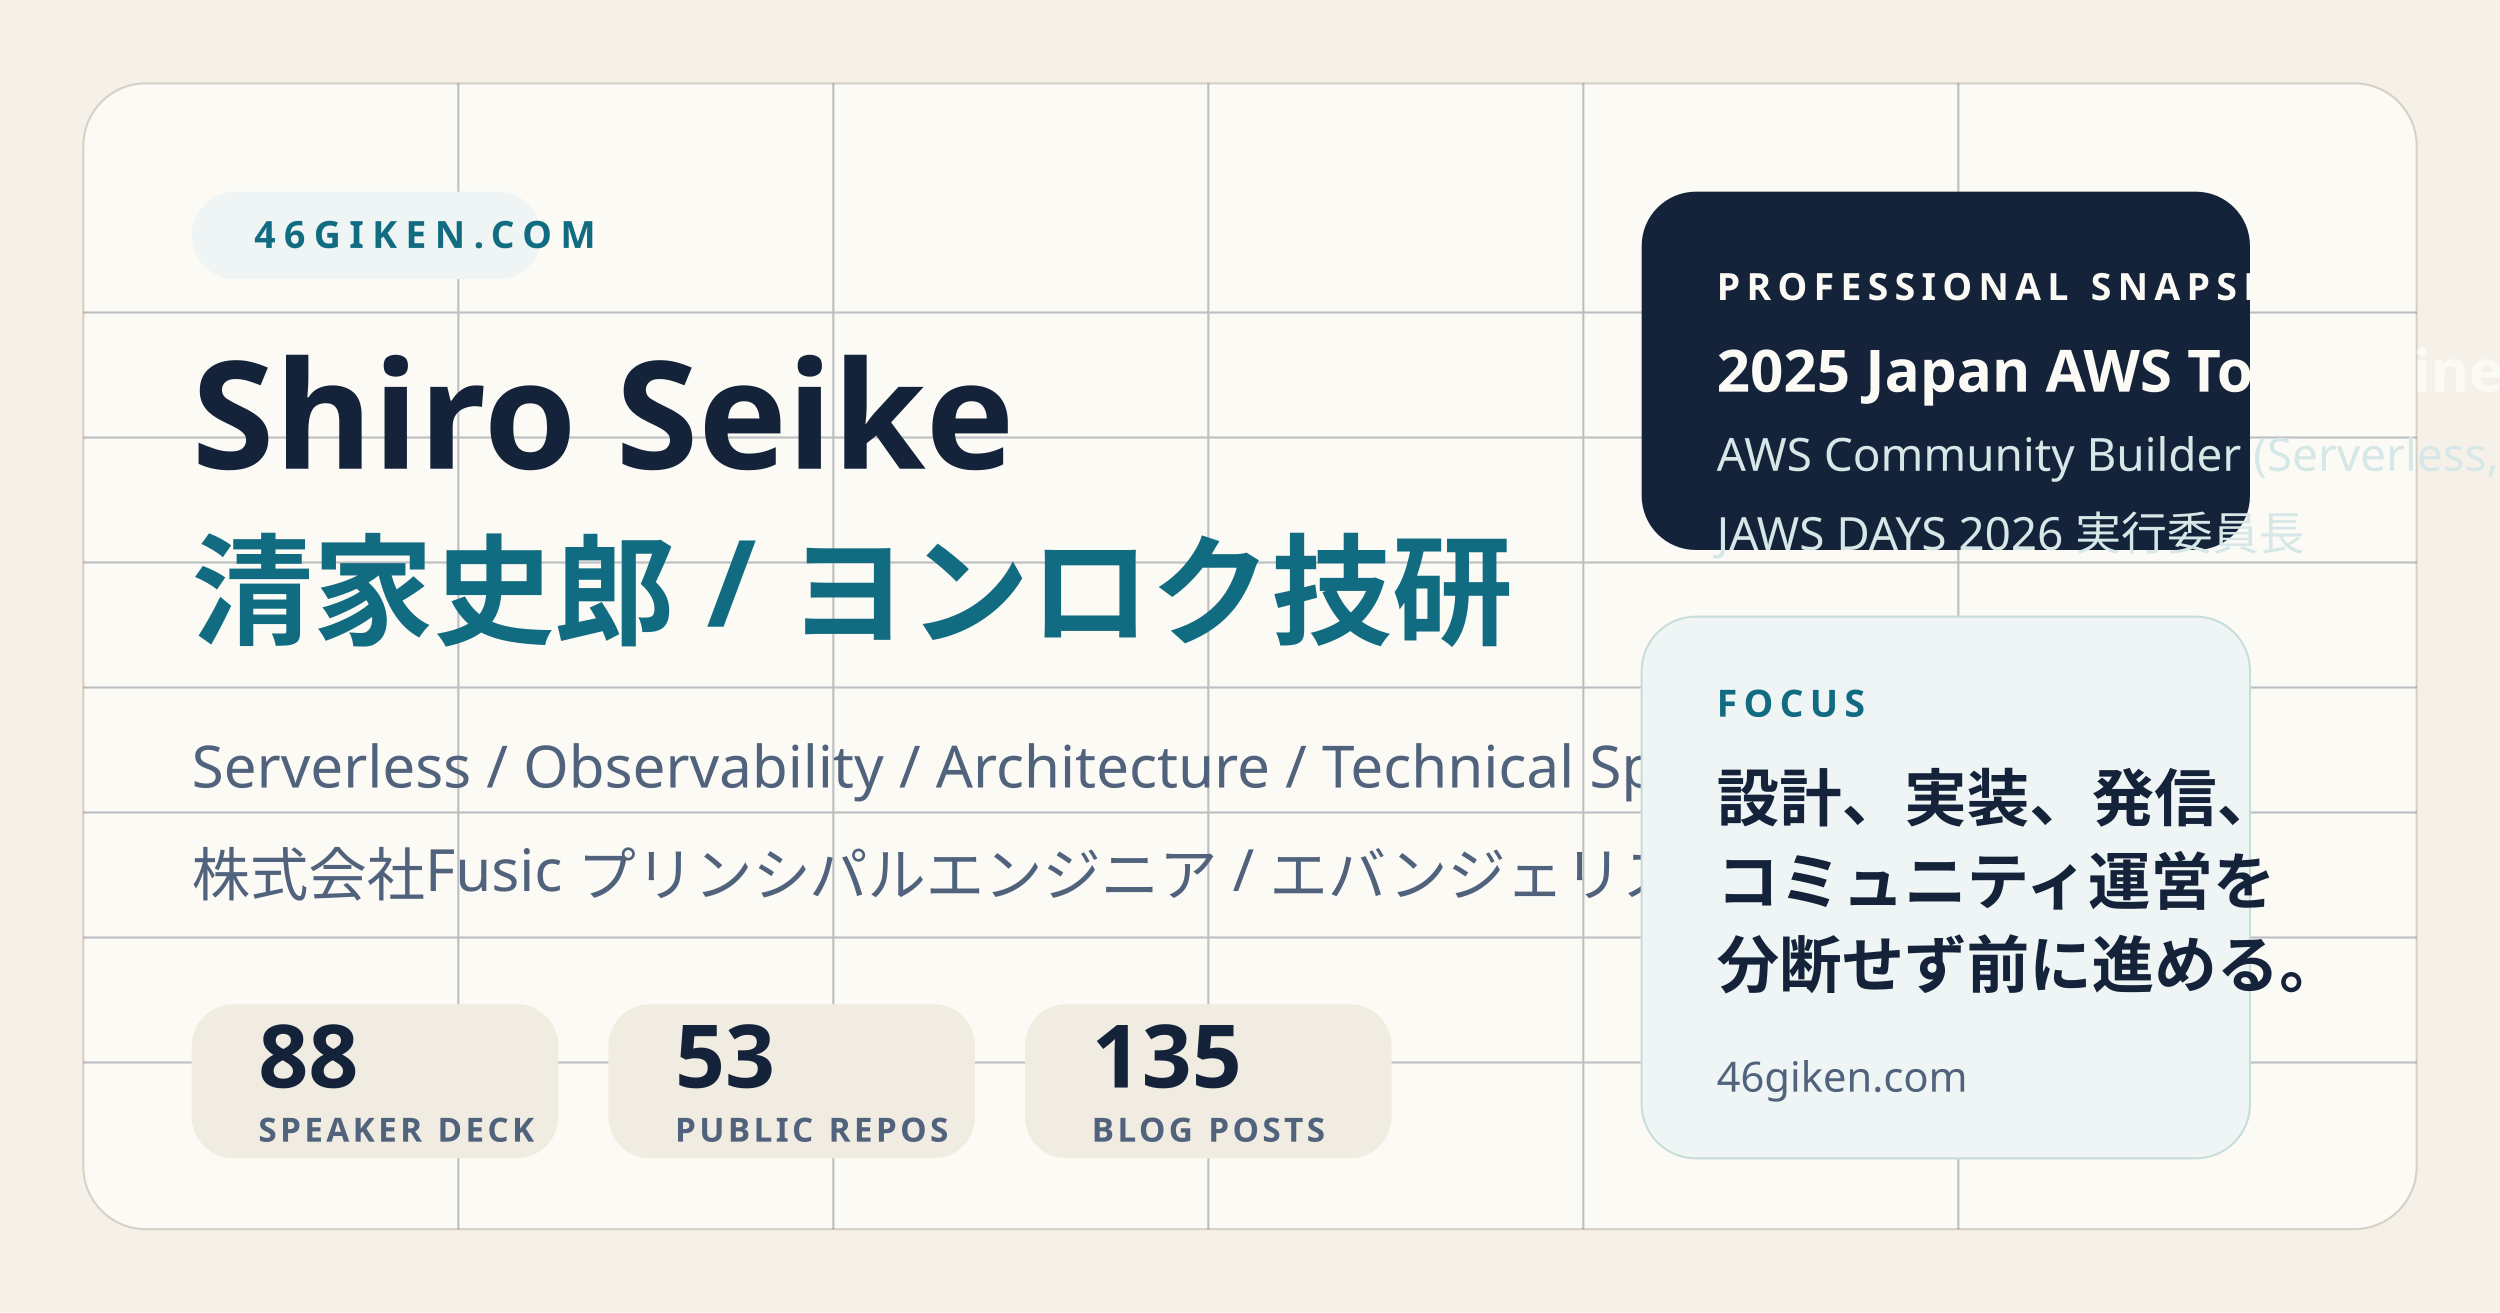
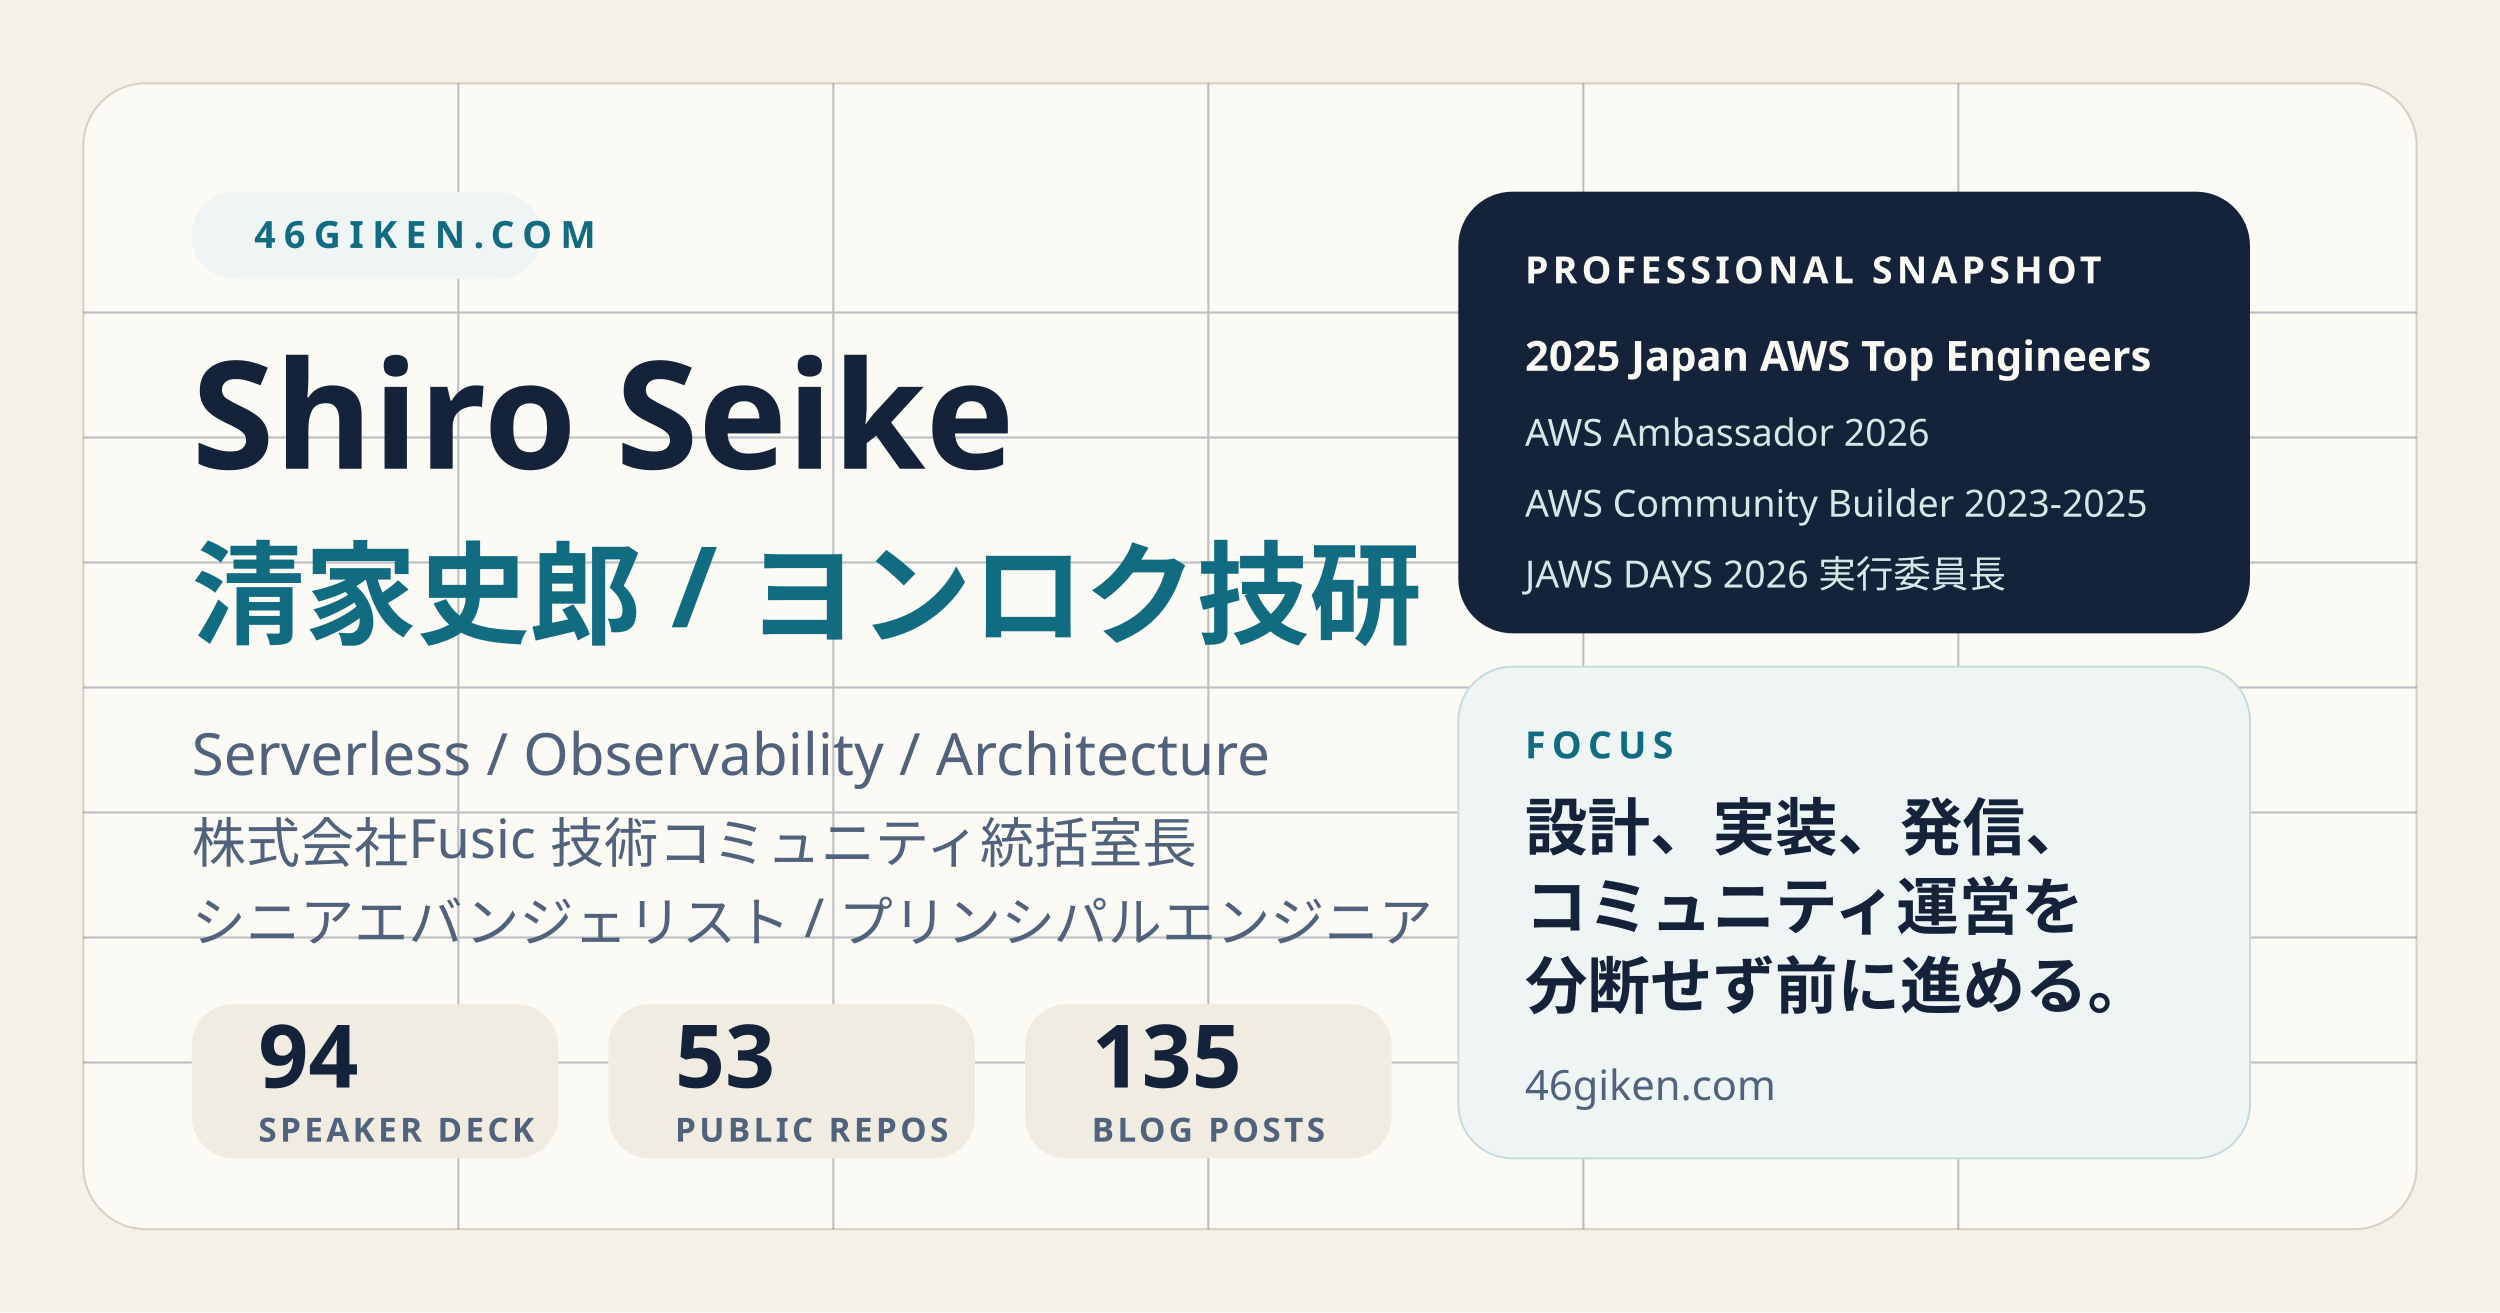
<svg xmlns="http://www.w3.org/2000/svg" width="1200" height="630" viewBox="0 0 1200 630" fill="none">
  <rect width="1200" height="630" fill="#F6F1E8" />
  <rect x="40" y="40" width="1120" height="550" rx="30" fill="#FCFAF5" stroke="#D7D0C4" />
  <g opacity="0.28">
    <path d="M40 150H1160" stroke="#14233A" stroke-width="1" />
    <path d="M40 210H1160" stroke="#14233A" stroke-width="1" />
    <path d="M40 270H1160" stroke="#14233A" stroke-width="1" />
    <path d="M40 330H1160" stroke="#14233A" stroke-width="1" />
    <path d="M40 390H1160" stroke="#14233A" stroke-width="1" />
    <path d="M40 450H1160" stroke="#14233A" stroke-width="1" />
    <path d="M40 510H1160" stroke="#14233A" stroke-width="1" />
    <path d="M220 40V590" stroke="#14233A" stroke-width="1" />
    <path d="M400 40V590" stroke="#14233A" stroke-width="1" />
    <path d="M580 40V590" stroke="#14233A" stroke-width="1" />
    <path d="M760 40V590" stroke="#14233A" stroke-width="1" />
    <path d="M940 40V590" stroke="#14233A" stroke-width="1" />
  </g>
  <rect x="92" y="92" width="168" height="42" rx="21" fill="#EEF5F4" />
  <text x="122" y="119" fill="#126C81" font-family="Outfit, Noto Sans JP, sans-serif" font-size="18" font-weight="700" letter-spacing="4">46GIKEN.COM</text>
  <text x="92" y="225" fill="#14233A" font-family="Outfit, Noto Sans JP, sans-serif" font-size="72" font-weight="700">Shiro Seike</text>
-   <text x="92" y="305" fill="#126C81" font-family="Noto Sans JP, sans-serif" font-size="58" font-weight="700">清家史郎 / ヨンロク技研</text>
-   <text x="92" y="378" fill="#51627C" font-family="Noto Sans JP, sans-serif" font-size="28" font-weight="500">Serverless / Observability / Architecture / Technical Speaking</text>
-   <text x="92" y="430" fill="#51627C" font-family="Noto Sans JP, sans-serif" font-size="28" font-weight="500">株式会社Fusic プリンシパルエンジニア / エバンジェリスト</text>
+   <text x="92" y="305" fill="#126C81" font-family="Noto Sans JP, sans-serif" font-size="54" font-weight="700">清家史郎 / ヨンロク技研</text>
+   <text x="92" y="372" fill="#51627C" font-family="Noto Sans JP, sans-serif" font-size="28" font-weight="500">Serverless / Observability / Architecture</text>
+   <text x="92" y="414" fill="#51627C" font-family="Noto Sans JP, sans-serif" font-size="26" font-weight="500">株式会社Fusic 技術コミュニティ統括室長</text>
+   <text x="92" y="452" fill="#51627C" font-family="Noto Sans JP, sans-serif" font-size="26" font-weight="500">シニアエバンジェリスト / プリンシパルエンジニア</text>
  <rect x="92" y="482" width="176" height="74" rx="20" fill="#F1ECE2" />
-   <text x="124" y="522" fill="#14233A" font-family="Outfit, Noto Sans JP, sans-serif" font-size="42" font-weight="700">88</text>
+   <text x="124" y="522" fill="#14233A" font-family="Outfit, Noto Sans JP, sans-serif" font-size="42" font-weight="700">94</text>
  <text x="124" y="548" fill="#51627C" font-family="Outfit, Noto Sans JP, sans-serif" font-size="16" font-weight="600" letter-spacing="1.6">SPEAKER DECK</text>
  <rect x="292" y="482" width="176" height="74" rx="20" fill="#F1ECE2" />
  <text x="324" y="522" fill="#14233A" font-family="Outfit, Noto Sans JP, sans-serif" font-size="42" font-weight="700">53</text>
  <text x="324" y="548" fill="#51627C" font-family="Outfit, Noto Sans JP, sans-serif" font-size="16" font-weight="600" letter-spacing="1.6">PUBLIC REPOS</text>
  <rect x="492" y="482" width="176" height="74" rx="20" fill="#F1ECE2" />
  <text x="524" y="522" fill="#14233A" font-family="Outfit, Noto Sans JP, sans-serif" font-size="42" font-weight="700">135</text>
  <text x="524" y="548" fill="#51627C" font-family="Outfit, Noto Sans JP, sans-serif" font-size="16" font-weight="600" letter-spacing="1.6">BLOG POSTS</text>
-   <rect x="788" y="92" width="292" height="172" rx="26" fill="#14233A" />
-   <text x="824" y="144" fill="#FCFAF5" font-family="Outfit, Noto Sans JP, sans-serif" font-size="18" font-weight="700" letter-spacing="3">PROFESSIONAL SNAPSHOT</text>
-   <text x="824" y="188" fill="#FCFAF5" font-family="Noto Sans JP, sans-serif" font-size="28" font-weight="700">2025 Japan AWS Top Engineers</text>
-   <text x="824" y="226" fill="#D6E7E7" font-family="Noto Sans JP, sans-serif" font-size="22" font-weight="500">AWS Community Builder (Serverless, 2023-2025)</text>
-   <text x="824" y="264" fill="#D6E7E7" font-family="Noto Sans JP, sans-serif" font-size="22" font-weight="500">JAWS DAYS 2026 実行委員長</text>
-   <rect x="788" y="296" width="292" height="260" rx="26" fill="#EEF5F4" stroke="#C7DDD9" />
-   <text x="824" y="344" fill="#126C81" font-family="Outfit, Noto Sans JP, sans-serif" font-size="18" font-weight="700" letter-spacing="3">FOCUS</text>
-   <text x="824" y="394" fill="#14233A" font-family="Noto Sans JP, sans-serif" font-size="30" font-weight="700">設計、実装、発信、</text>
-   <text x="824" y="434" fill="#14233A" font-family="Noto Sans JP, sans-serif" font-size="30" font-weight="700">コミュニティ運営を</text>
-   <text x="824" y="474" fill="#14233A" font-family="Noto Sans JP, sans-serif" font-size="30" font-weight="700">分断せず前に進める。</text>
-   <text x="824" y="524" fill="#51627C" font-family="Noto Sans JP, sans-serif" font-size="20" font-weight="500">46giken.com</text>
+   <rect x="700" y="92" width="380" height="212" rx="26" fill="#14233A" />
+   <text x="732" y="136" fill="#FCFAF5" font-family="Outfit, Noto Sans JP, sans-serif" font-size="18" font-weight="700" letter-spacing="2">PROFESSIONAL SNAPSHOT</text>
+   <text x="732" y="178" fill="#FCFAF5" font-family="Noto Sans JP, sans-serif" font-size="20" font-weight="700">2025 Japan AWS Top Engineers</text>
+   <text x="732" y="214" fill="#D6E7E7" font-family="Noto Sans JP, sans-serif" font-size="18" font-weight="500">AWS Ambassador 2026</text>
+   <text x="732" y="248" fill="#D6E7E7" font-family="Noto Sans JP, sans-serif" font-size="18" font-weight="500">AWS Community Builder 2023-2025</text>
+   <text x="732" y="282" fill="#D6E7E7" font-family="Noto Sans JP, sans-serif" font-size="18" font-weight="500">JAWS DAYS 2026 実行委員長</text>
+   <rect x="700" y="320" width="380" height="236" rx="26" fill="#EEF5F4" stroke="#C7DDD9" />
+   <text x="732" y="364" fill="#126C81" font-family="Outfit, Noto Sans JP, sans-serif" font-size="18" font-weight="700" letter-spacing="3">FOCUS</text>
+   <text x="732" y="408" fill="#14233A" font-family="Noto Sans JP, sans-serif" font-size="30" font-weight="700">設計、実装、発信、</text>
+   <text x="732" y="446" fill="#14233A" font-family="Noto Sans JP, sans-serif" font-size="30" font-weight="700">コミュニティ運営を</text>
+   <text x="732" y="484" fill="#14233A" font-family="Noto Sans JP, sans-serif" font-size="30" font-weight="700">分断せず前に進める。</text>
+   <text x="732" y="528" fill="#51627C" font-family="Noto Sans JP, sans-serif" font-size="20" font-weight="500">46giken.com</text>
</svg>
